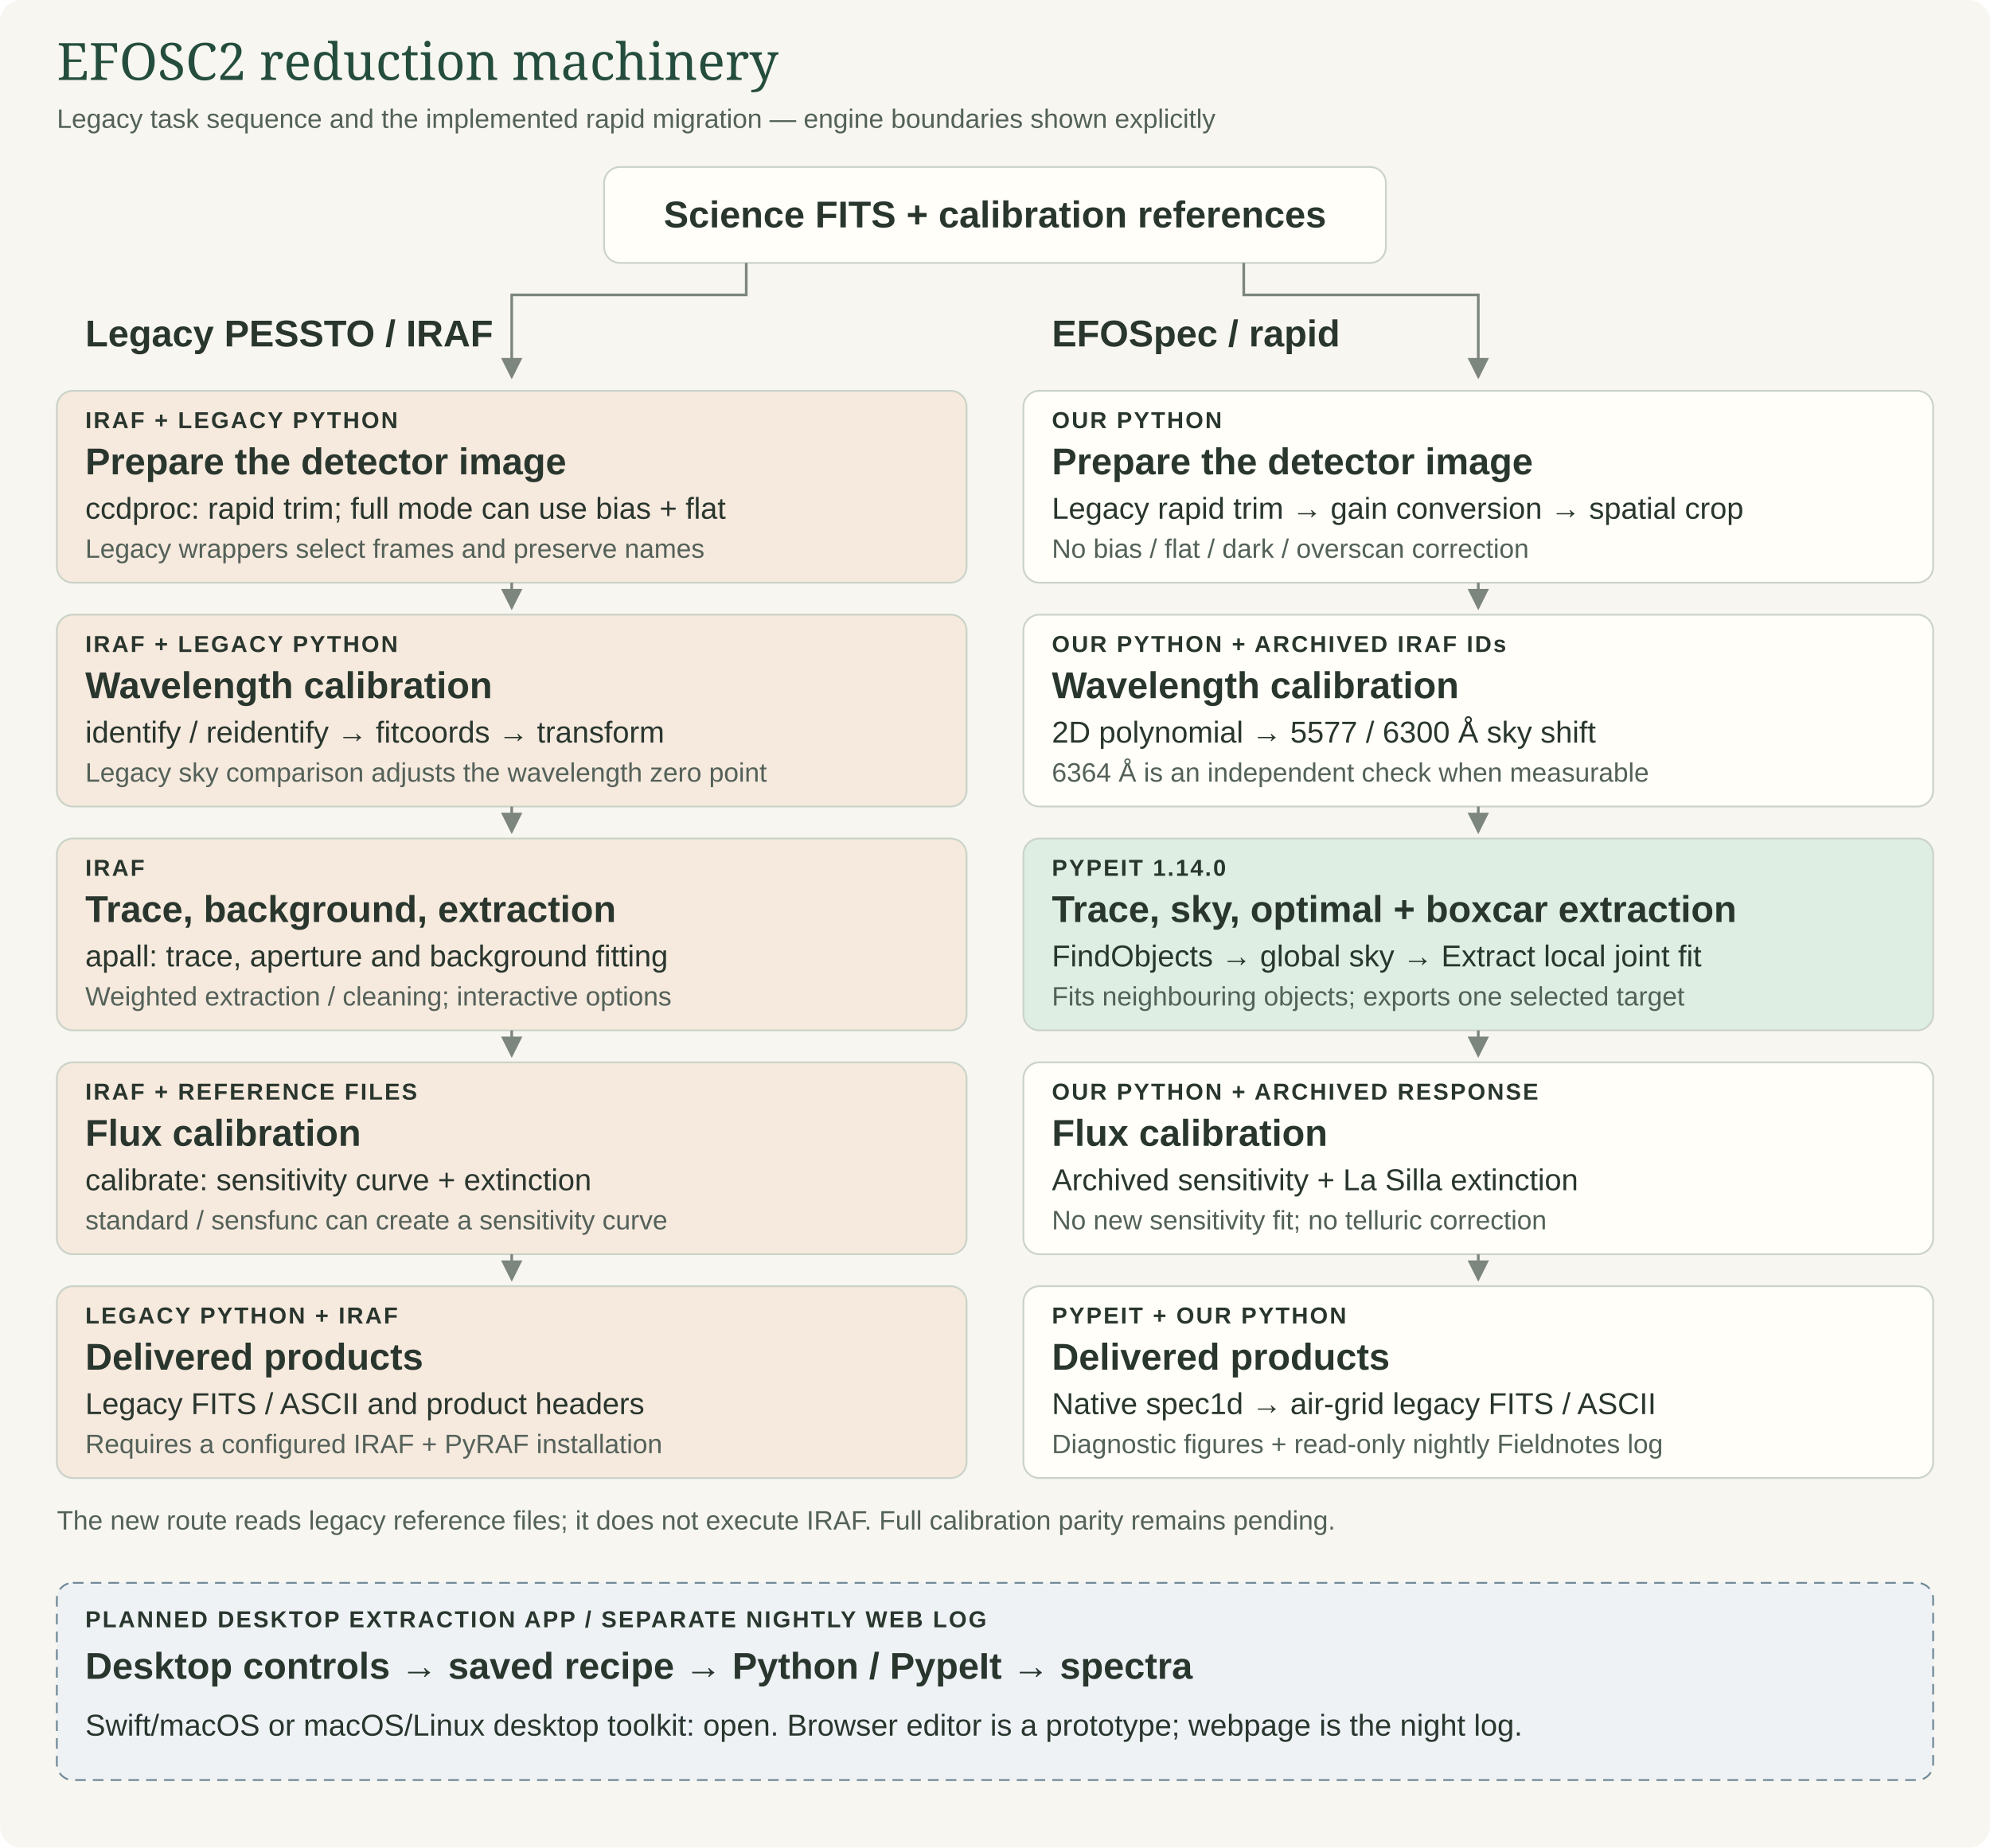
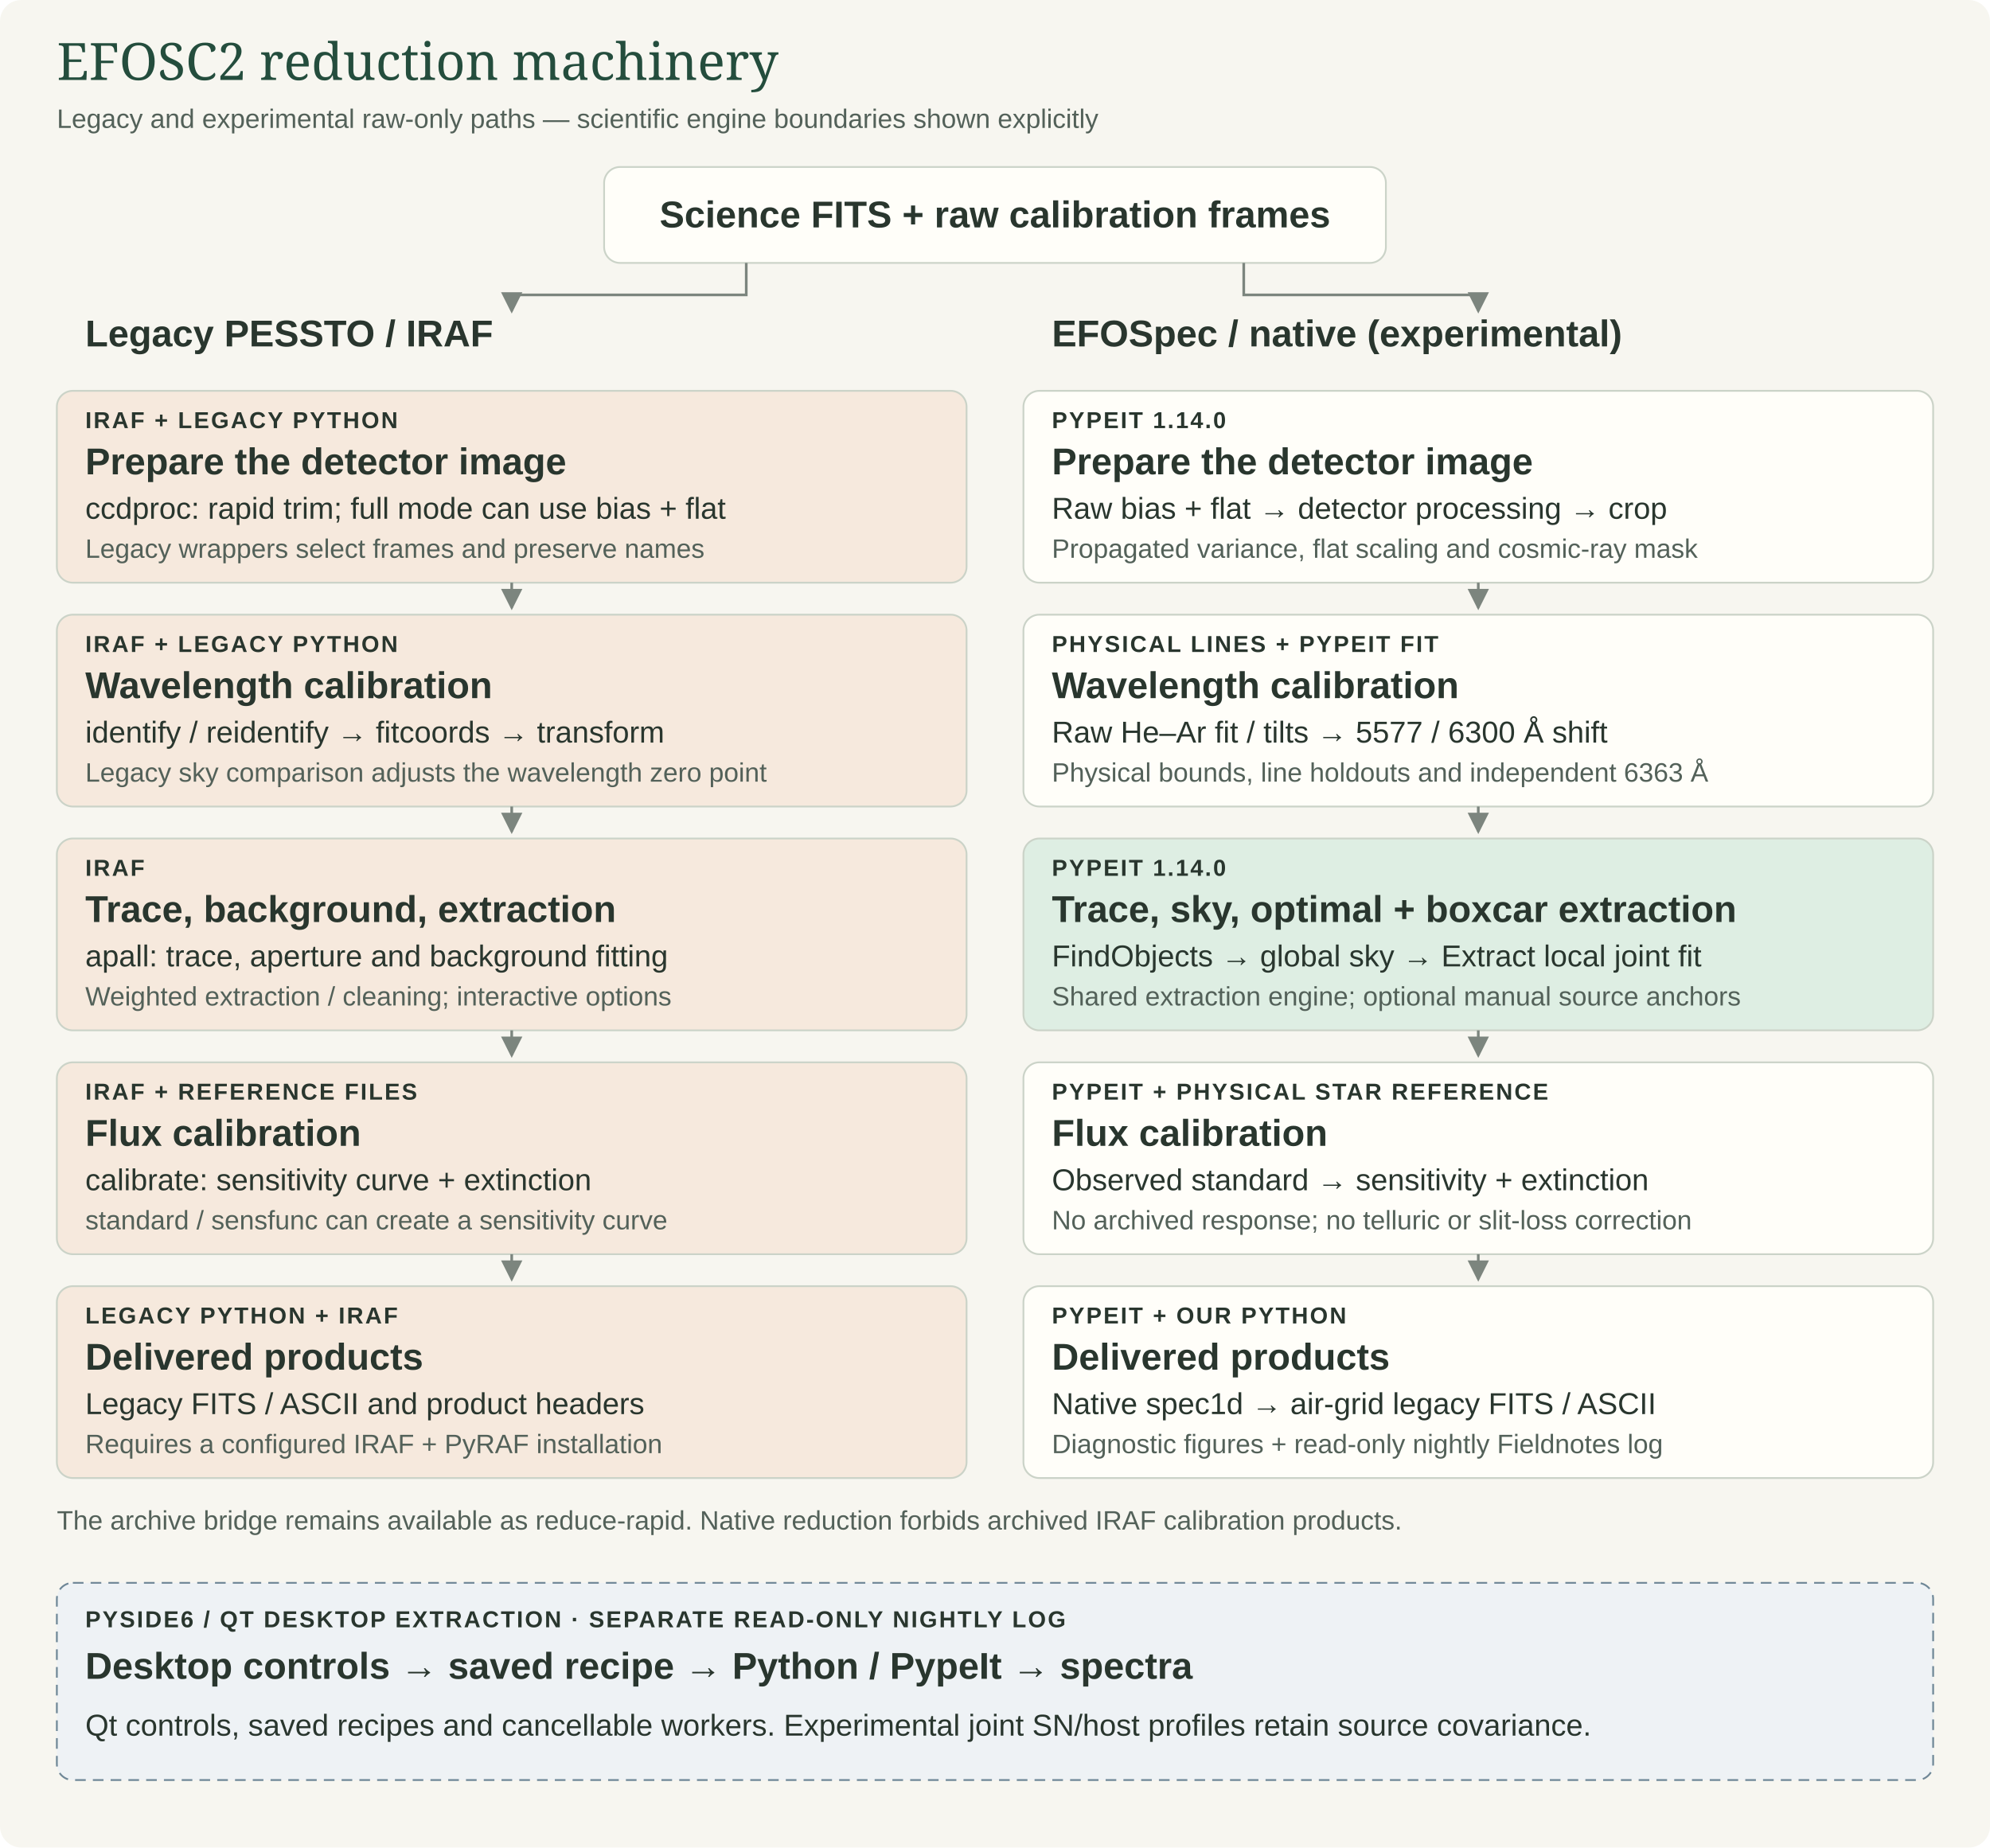
<svg xmlns="http://www.w3.org/2000/svg" width="1120" height="1040" viewBox="0 0 1120 1040" role="img" aria-labelledby="title description">
  <defs>
    <marker id="arrow" markerWidth="8" markerHeight="8" refX="7" refY="4" orient="auto">
      <path d="M0 0 L8 4 L0 8" fill="#7c857e" />
    </marker>
  </defs>
  <style>text{font-family:'Avenir Next',Avenir,Arial,sans-serif;fill:#29362e}.title{font-family:Georgia,serif;font-size:29px;fill:#244d3d}.heading{font-size:21px;font-weight:600}.body{font-size:17px}.small{font-size:15px;fill:#536159}.label{font-size:13px;font-weight:600;letter-spacing:1px}.arrow{fill:none;stroke:#7c857e;stroke-width:1.5;marker-end:url(#arrow)}</style>
  <rect width="1120" height="1040" rx="12" fill="#f7f6f0" />
  <text class="title" x="32" y="45">EFOSC2 reduction machinery</text>
-   <text class="small" x="32" y="72">Legacy task sequence and the implemented rapid migration — engine boundaries shown explicitly</text>
+   <text class="small" x="32" y="72">Legacy and experimental raw-only paths — scientific engine boundaries shown explicitly</text>
  <rect x="340" y="94" width="440" height="54" rx="9" fill="#fffef9" stroke="#cbd3c8" />
-   <text class="heading" x="560" y="128" text-anchor="middle">Science FITS + calibration references</text>
-   <path class="arrow" d="M420 148 V166 H288 V212" />
-   <path class="arrow" d="M700 148 V166 H832 V212" />
+   <text class="heading" x="560" y="128" text-anchor="middle">Science FITS + raw calibration frames</text>
+   <path class="arrow" d="M420 148 V166 H288 V175" />
+   <path class="arrow" d="M700 148 V166 H832 V175" />
  <text class="heading" x="48" y="195">Legacy PESSTO / IRAF</text>
-   <text class="heading" x="592" y="195">EFOSpec / rapid</text>
+   <text class="heading" x="592" y="195">EFOSpec / native (experimental)</text>
  <rect x="32" y="220" width="512" height="108" rx="9" fill="#f6e9dd" stroke="#cbd3c8" />
  <text class="label" x="48" y="241">IRAF + LEGACY PYTHON</text>
  <text class="heading" x="48" y="267">Prepare the detector image</text>
  <text class="body" x="48" y="292">ccdproc: rapid trim; full mode can use bias + flat</text>
  <text class="small" x="48" y="314">Legacy wrappers select frames and preserve names</text>
  <path class="arrow" d="M288 328 V342" />
  <rect x="32" y="346" width="512" height="108" rx="9" fill="#f6e9dd" stroke="#cbd3c8" />
  <text class="label" x="48" y="367">IRAF + LEGACY PYTHON</text>
  <text class="heading" x="48" y="393">Wavelength calibration</text>
  <text class="body" x="48" y="418">identify / reidentify → fitcoords → transform</text>
  <text class="small" x="48" y="440">Legacy sky comparison adjusts the wavelength zero point</text>
  <path class="arrow" d="M288 454 V468" />
  <rect x="32" y="472" width="512" height="108" rx="9" fill="#f6e9dd" stroke="#cbd3c8" />
  <text class="label" x="48" y="493">IRAF</text>
  <text class="heading" x="48" y="519">Trace, background, extraction</text>
  <text class="body" x="48" y="544">apall: trace, aperture and background fitting</text>
  <text class="small" x="48" y="566">Weighted extraction / cleaning; interactive options</text>
  <path class="arrow" d="M288 580 V594" />
  <rect x="32" y="598" width="512" height="108" rx="9" fill="#f6e9dd" stroke="#cbd3c8" />
  <text class="label" x="48" y="619">IRAF + REFERENCE FILES</text>
  <text class="heading" x="48" y="645">Flux calibration</text>
  <text class="body" x="48" y="670">calibrate: sensitivity curve + extinction</text>
  <text class="small" x="48" y="692">standard / sensfunc can create a sensitivity curve</text>
  <path class="arrow" d="M288 706 V720" />
  <rect x="32" y="724" width="512" height="108" rx="9" fill="#f6e9dd" stroke="#cbd3c8" />
  <text class="label" x="48" y="745">LEGACY PYTHON + IRAF</text>
  <text class="heading" x="48" y="771">Delivered products</text>
  <text class="body" x="48" y="796">Legacy FITS / ASCII and product headers</text>
  <text class="small" x="48" y="818">Requires a configured IRAF + PyRAF installation</text>
  <rect x="576" y="220" width="512" height="108" rx="9" fill="#fffef9" stroke="#cbd3c8" />
-   <text class="label" x="592" y="241">OUR PYTHON</text>
+   <text class="label" x="592" y="241">PYPEIT 1.14.0</text>
  <text class="heading" x="592" y="267">Prepare the detector image</text>
-   <text class="body" x="592" y="292">Legacy rapid trim → gain conversion → spatial crop</text>
-   <text class="small" x="592" y="314">No bias / flat / dark / overscan correction</text>
+   <text class="body" x="592" y="292">Raw bias + flat → detector processing → crop</text>
+   <text class="small" x="592" y="314">Propagated variance, flat scaling and cosmic-ray mask</text>
  <path class="arrow" d="M832 328 V342" />
  <rect x="576" y="346" width="512" height="108" rx="9" fill="#fffef9" stroke="#cbd3c8" />
-   <text class="label" x="592" y="367">OUR PYTHON + ARCHIVED IRAF IDs</text>
+   <text class="label" x="592" y="367">PHYSICAL LINES + PYPEIT FIT</text>
  <text class="heading" x="592" y="393">Wavelength calibration</text>
-   <text class="body" x="592" y="418">2D polynomial → 5577 / 6300 Å sky shift</text>
-   <text class="small" x="592" y="440">6364 Å is an independent check when measurable</text>
+   <text class="body" x="592" y="418">Raw He–Ar fit / tilts → 5577 / 6300 Å shift</text>
+   <text class="small" x="592" y="440">Physical bounds, line holdouts and independent 6363 Å</text>
  <path class="arrow" d="M832 454 V468" />
  <rect x="576" y="472" width="512" height="108" rx="9" fill="#deeee3" stroke="#cbd3c8" />
  <text class="label" x="592" y="493">PYPEIT 1.14.0</text>
  <text class="heading" x="592" y="519">Trace, sky, optimal + boxcar extraction</text>
  <text class="body" x="592" y="544">FindObjects → global sky → Extract local joint fit</text>
-   <text class="small" x="592" y="566">Fits neighbouring objects; exports one selected target</text>
+   <text class="small" x="592" y="566">Shared extraction engine; optional manual source anchors</text>
  <path class="arrow" d="M832 580 V594" />
  <rect x="576" y="598" width="512" height="108" rx="9" fill="#fffef9" stroke="#cbd3c8" />
-   <text class="label" x="592" y="619">OUR PYTHON + ARCHIVED RESPONSE</text>
+   <text class="label" x="592" y="619">PYPEIT + PHYSICAL STAR REFERENCE</text>
  <text class="heading" x="592" y="645">Flux calibration</text>
-   <text class="body" x="592" y="670">Archived sensitivity + La Silla extinction</text>
-   <text class="small" x="592" y="692">No new sensitivity fit; no telluric correction</text>
+   <text class="body" x="592" y="670">Observed standard → sensitivity + extinction</text>
+   <text class="small" x="592" y="692">No archived response; no telluric or slit-loss correction</text>
  <path class="arrow" d="M832 706 V720" />
  <rect x="576" y="724" width="512" height="108" rx="9" fill="#fffef9" stroke="#cbd3c8" />
  <text class="label" x="592" y="745">PYPEIT + OUR PYTHON</text>
  <text class="heading" x="592" y="771">Delivered products</text>
  <text class="body" x="592" y="796">Native spec1d → air-grid legacy FITS / ASCII</text>
  <text class="small" x="592" y="818">Diagnostic figures + read-only nightly Fieldnotes log</text>
-   <text class="small" x="32" y="861">The new route reads legacy reference files; it does not execute IRAF. Full calibration parity remains pending.</text>
+   <text class="small" x="32" y="861">The archive bridge remains available as reduce-rapid. Native reduction forbids archived IRAF calibration products.</text>
  <rect x="32" y="891" width="1056" height="111" rx="9" fill="#eef2f5" stroke="#6f8797" stroke-dasharray="6 4" />
-   <text class="label" x="48" y="916">PLANNED DESKTOP EXTRACTION APP / SEPARATE NIGHTLY WEB LOG</text>
+   <text class="label" x="48" y="916">PYSIDE6 / QT DESKTOP EXTRACTION · SEPARATE READ-ONLY NIGHTLY LOG</text>
  <text class="heading" x="48" y="945">Desktop controls → saved recipe → Python / PypeIt → spectra</text>
-   <text class="body" x="48" y="977">Swift/macOS or macOS/Linux desktop toolkit: open. Browser editor is a prototype; webpage is the night log.</text>
+   <text class="body" x="48" y="977">Qt controls, saved recipes and cancellable workers. Experimental joint SN/host profiles retain source covariance.</text>
</svg>
